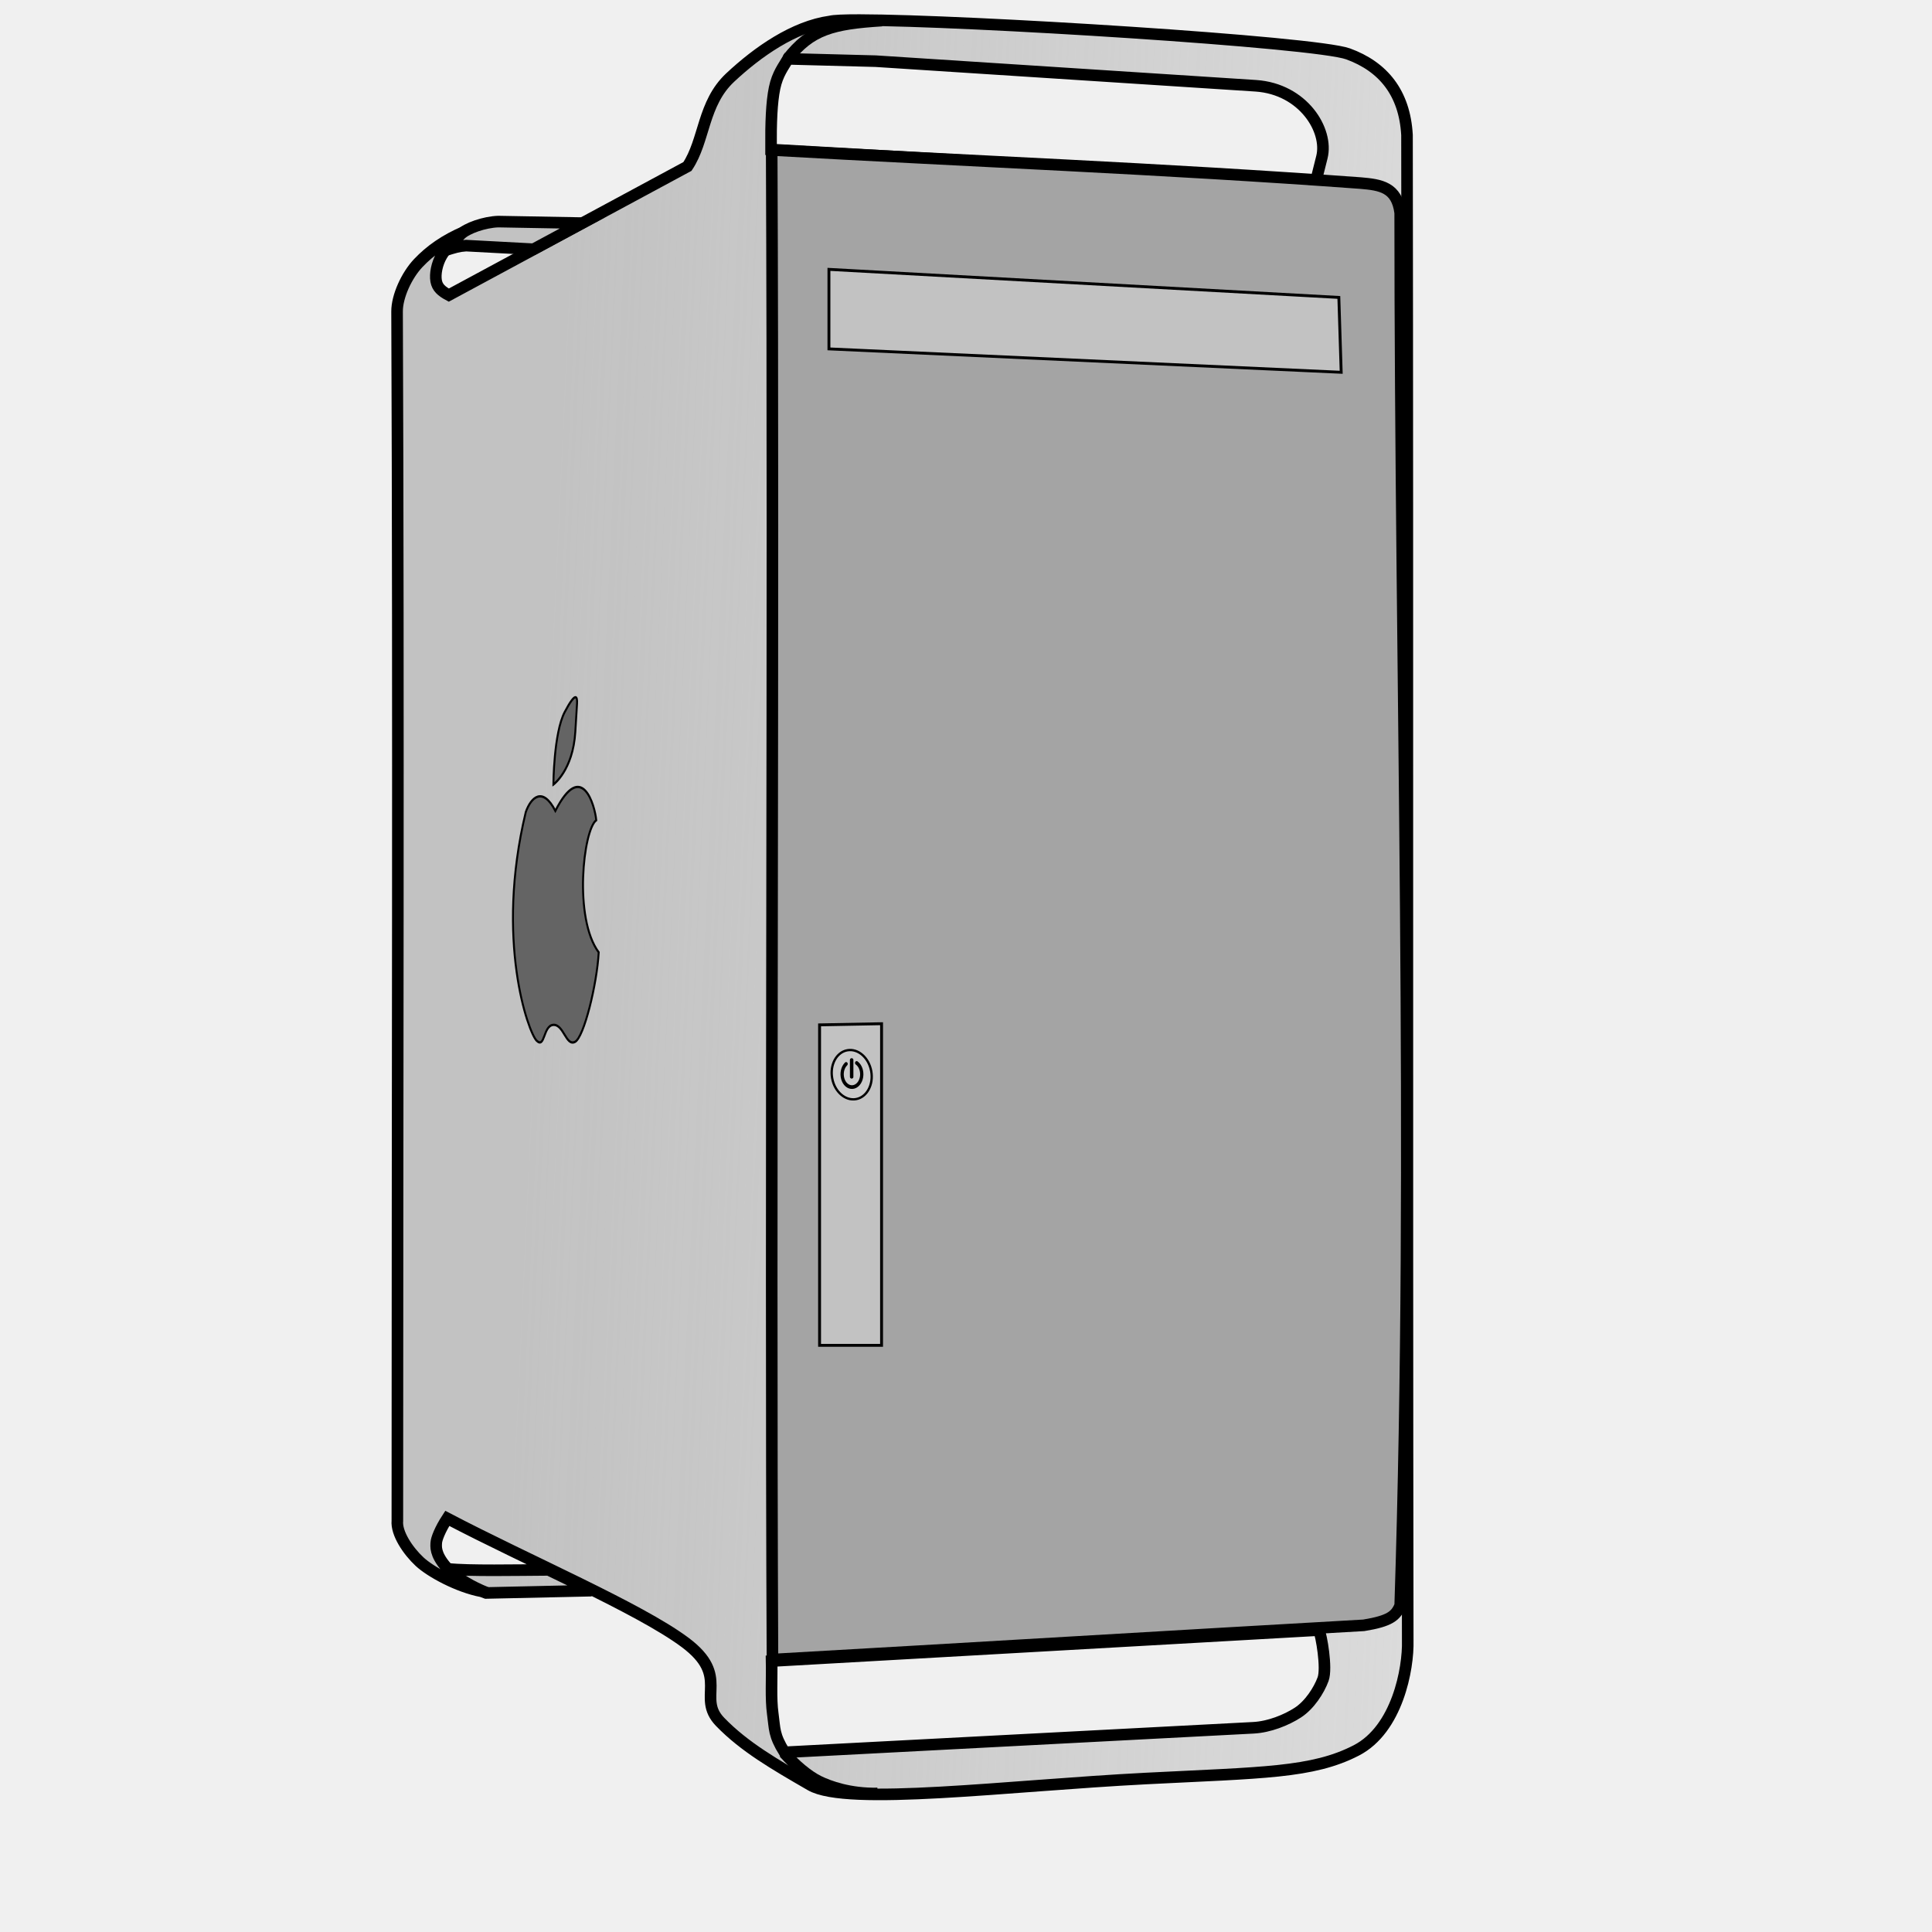
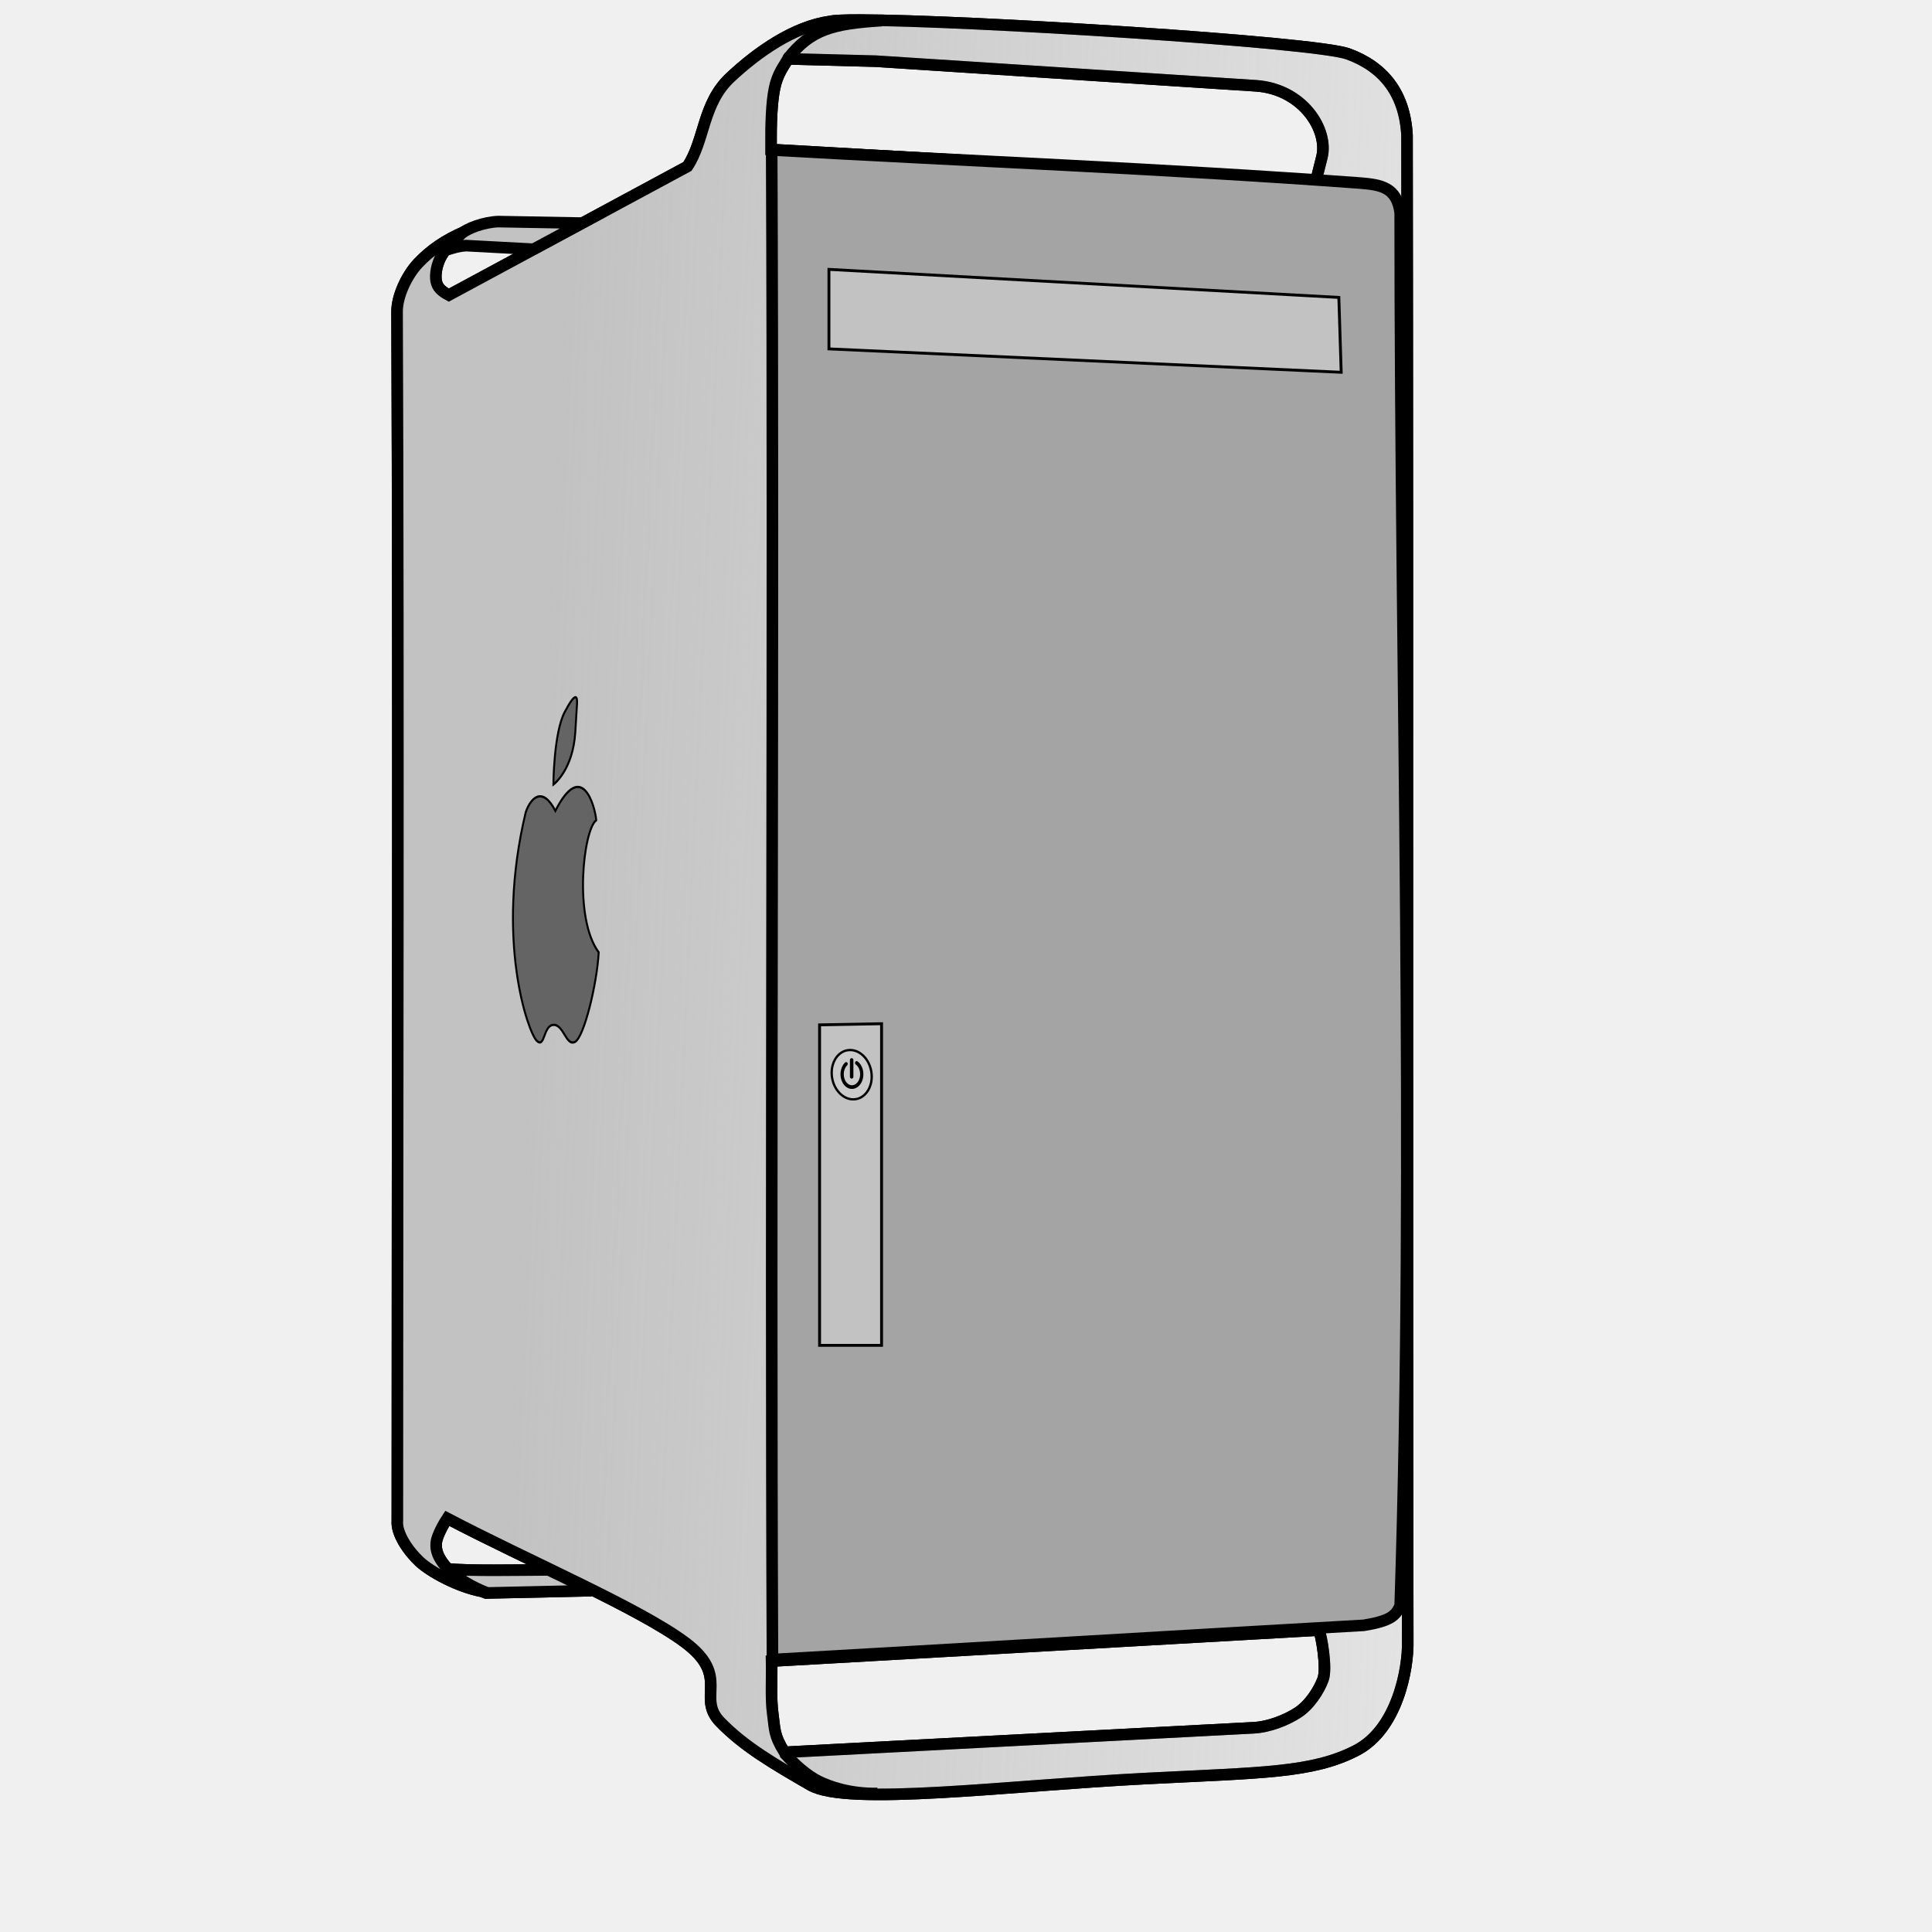
- <svg xmlns="http://www.w3.org/2000/svg" xmlns:xlink="http://www.w3.org/1999/xlink" id="svg2" height="600pt" width="600pt">
+ <svg xmlns="http://www.w3.org/2000/svg" xmlns:xlink="http://www.w3.org/1999/xlink" width="600pt" height="600pt" id="svg2">
  <defs id="defs3">
    <linearGradient id="linearGradient3690">
-       <stop id="stop3692" offset="0" style="stop-color:#c2c2c2;stop-opacity:1;" />
-       <stop id="stop3694" offset="1" style="stop-color:#c2c2c2;stop-opacity:0;" />
+       <stop style="stop-color:#c2c2c2;stop-opacity:1;" offset="0" id="stop3692" />
+       <stop style="stop-color:#c2c2c2;stop-opacity:0;" offset="1" id="stop3694" />
    </linearGradient>
    <linearGradient id="linearGradient2102">
-       <stop id="stop2104" offset="0" style="stop-color:#726d7f;stop-opacity:1;" />
-       <stop id="stop2106" offset="1" style="stop-color:#726d7f;stop-opacity:0;" />
+       <stop style="stop-color:#726d7f;stop-opacity:1;" offset="0" id="stop2104" />
+       <stop style="stop-color:#726d7f;stop-opacity:0;" offset="1" id="stop2106" />
    </linearGradient>
    <linearGradient id="linearGradient2838">
-       <stop style="stop-color:#000000;stop-opacity:1;" offset="0" id="stop2840" />
-       <stop style="stop-color:#000000;stop-opacity:0;" offset="1" id="stop2842" />
+       <stop id="stop2840" offset="0" style="stop-color:#000000;stop-opacity:1;" />
+       <stop id="stop2842" offset="1" style="stop-color:#000000;stop-opacity:0;" />
    </linearGradient>
-     <linearGradient xlink:href="#linearGradient2838" id="linearGradient2844" gradientTransform="scale(1.235013,0.809708)" x1="117.342" y1="188.589" x2="422.299" y2="336.168" gradientUnits="userSpaceOnUse" />
-     <linearGradient gradientUnits="userSpaceOnUse" y2="243.773" x2="573.303" y1="104.676" x1="202.288" gradientTransform="scale(0.943567,1.059808)" id="linearGradient2112" xlink:href="#linearGradient2102" />
-     <linearGradient y2="243.773" x2="573.303" y1="104.676" x1="202.288" gradientTransform="scale(0.943567,1.059808)" gradientUnits="userSpaceOnUse" id="linearGradient2118" xlink:href="#linearGradient2102" />
-     <pattern id="pattern2881" patternTransform="translate(430.2187,155.7812)" height="13.375" width="13.5" patternUnits="userSpaceOnUse">
-       <path transform="translate(-430.2187,-155.7812)" id="path2883" d="M 437.094 156.281 C 436.083 156.281 435.25 157.17 435.25 158.25 C 435.25 159.33 436.083 160.188 437.094 160.188 C 438.104 160.188 438.906 159.33 438.906 158.25 C 438.906 157.17 438.104 156.281 437.094 156.281 z M 432.531 160.312 C 431.521 160.312 430.719 161.201 430.719 162.281 C 430.719 163.362 431.521 164.25 432.531 164.25 C 433.542 164.25 434.375 163.362 434.375 162.281 C 434.375 161.201 433.542 160.312 432.531 160.312 z M 441.375 160.688 C 440.364 160.688 439.531 161.576 439.531 162.656 C 439.531 163.737 440.364 164.625 441.375 164.625 C 442.386 164.625 443.219 163.737 443.219 162.656 C 443.219 161.576 442.386 160.688 441.375 160.688 z M 437.219 164.75 C 436.208 164.75 435.375 165.607 435.375 166.688 C 435.375 167.768 436.208 168.656 437.219 168.656 C 438.229 168.656 439.031 167.768 439.031 166.688 C 439.031 165.607 438.229 164.75 437.219 164.75 z " style="fill:none;fill-opacity:1;fill-rule:nonzero;stroke:#000000;stroke-width:1;stroke-miterlimit:4;stroke-opacity:1" />
+     <linearGradient gradientUnits="userSpaceOnUse" y2="336.168" x2="422.299" y1="188.589" x1="117.342" gradientTransform="scale(1.235013,0.809708)" id="linearGradient2844" xlink:href="#linearGradient2838" />
+     <linearGradient xlink:href="#linearGradient2102" id="linearGradient2112" gradientTransform="scale(0.943567,1.059808)" x1="202.288" y1="104.676" x2="573.303" y2="243.773" gradientUnits="userSpaceOnUse" />
+     <linearGradient xlink:href="#linearGradient2102" id="linearGradient2118" gradientUnits="userSpaceOnUse" gradientTransform="scale(0.943567,1.059808)" x1="202.288" y1="104.676" x2="573.303" y2="243.773" />
+     <pattern patternUnits="userSpaceOnUse" width="13.5" height="13.375" patternTransform="translate(430.2187,155.7812)" id="pattern2881">
+       <path style="fill:none;fill-opacity:1;fill-rule:nonzero;stroke:#000000;stroke-width:1;stroke-miterlimit:4;stroke-opacity:1" d="M 437.094 156.281 C 436.083 156.281 435.25 157.17 435.25 158.25 C 435.25 159.33 436.083 160.188 437.094 160.188 C 438.104 160.188 438.906 159.33 438.906 158.25 C 438.906 157.17 438.104 156.281 437.094 156.281 z M 432.531 160.312 C 431.521 160.312 430.719 161.201 430.719 162.281 C 430.719 163.362 431.521 164.25 432.531 164.25 C 433.542 164.25 434.375 163.362 434.375 162.281 C 434.375 161.201 433.542 160.312 432.531 160.312 z M 441.375 160.688 C 440.364 160.688 439.531 161.576 439.531 162.656 C 439.531 163.737 440.364 164.625 441.375 164.625 C 442.386 164.625 443.219 163.737 443.219 162.656 C 443.219 161.576 442.386 160.688 441.375 160.688 z M 437.219 164.75 C 436.208 164.75 435.375 165.607 435.375 166.688 C 435.375 167.768 436.208 168.656 437.219 168.656 C 438.229 168.656 439.031 167.768 439.031 166.688 C 439.031 165.607 438.229 164.75 437.219 164.75 z " id="path2883" transform="translate(-430.2187,-155.7812)" />
    </pattern>
-     <pattern id="pattern3650" patternTransform="translate(486.4062,462.625)" height="9.062" width="8.812" patternUnits="userSpaceOnUse">
-       <path transform="translate(-486.4062,-462.625)" id="path3652" d="M 488.656 463.125 C 487.68 463.125 486.906 463.982 486.906 465.062 C 486.906 466.143 487.68 467.031 488.656 467.031 C 489.632 467.031 490.438 466.143 490.438 465.062 C 490.438 463.982 489.632 463.125 488.656 463.125 z M 492.969 467.281 C 491.993 467.281 491.188 468.17 491.188 469.25 C 491.188 470.33 491.993 471.188 492.969 471.188 C 493.945 471.188 494.719 470.33 494.719 469.25 C 494.719 468.17 493.945 467.281 492.969 467.281 z " style="fill:#000000;fill-opacity:1;fill-rule:nonzero;stroke:#000000;stroke-width:1;stroke-miterlimit:4;stroke-opacity:1" />
+     <pattern patternUnits="userSpaceOnUse" width="8.812" height="9.062" patternTransform="translate(486.4062,462.625)" id="pattern3650">
+       <path style="fill:#000000;fill-opacity:1;fill-rule:nonzero;stroke:#000000;stroke-width:1;stroke-miterlimit:4;stroke-opacity:1" d="M 488.656 463.125 C 487.68 463.125 486.906 463.982 486.906 465.062 C 486.906 466.143 487.68 467.031 488.656 467.031 C 489.632 467.031 490.438 466.143 490.438 465.062 C 490.438 463.982 489.632 463.125 488.656 463.125 z M 492.969 467.281 C 491.993 467.281 491.188 468.17 491.188 469.25 C 491.188 470.33 491.993 471.188 492.969 471.188 C 493.945 471.188 494.719 470.33 494.719 469.25 C 494.719 468.17 493.945 467.281 492.969 467.281 z " id="path3652" transform="translate(-486.4062,-462.625)" />
    </pattern>
-     <linearGradient gradientUnits="userSpaceOnUse" y2="410.983" x2="1204.609" y1="336.675" x1="289.757" gradientTransform="scale(0.756577,1.321742)" id="linearGradient3696" xlink:href="#linearGradient3690" />
+     <linearGradient xlink:href="#linearGradient3690" id="linearGradient3696" gradientTransform="scale(0.756577,1.321742)" x1="289.757" y1="336.675" x2="1204.609" y2="410.983" gradientUnits="userSpaceOnUse" />
  </defs>
  <g id="layer1">
-     <path id="path2235" d="M 355.851,8.311 C 349.539,8.302 345.26,8.488 343.716,8.88 C 328.776,10.944 313.776,21.426 302.367,32.101 C 290.866,42.862 291.903,58.042 284.659,68.926 C 251.728,86.683 218.772,104.443 185.841,122.2 C 182.837,120.586 181.082,119.071 180.597,116.327 C 180.113,113.583 180.836,109.272 182.934,105.72 C 185.033,102.169 188.648,99.091 192.523,95.863 C 184.182,99.414 178.102,103.775 173.256,108.866 C 168.353,114.019 164.392,122.741 164.417,128.972 C 165.102,297.937 164.537,460.539 164.537,629.713 C 164.058,634.898 168.893,642.122 173.736,646.642 C 178.188,650.797 189.556,657.071 199.534,658.956 C 200.113,659.167 200.654,659.417 201.242,659.616 L 244.898,658.657 L 227.16,650.057 C 214.341,650.131 193.758,650.553 185.661,649.638 C 185.356,649.338 184.947,649.119 184.672,648.799 C 180.048,643.413 180.581,640.268 180.657,638.761 C 180.733,637.257 182.188,633.361 185.212,628.724 C 218.465,646.158 264.622,665.875 283.67,680.08 C 302.718,694.286 288.194,702.678 298.202,713.01 C 308.21,723.341 320.669,730.512 335.626,739.167 C 350.838,747.97 417.349,739.363 474.594,736.441 C 522.587,733.991 543.411,734.205 561.606,724.815 C 578.576,716.058 583.233,690.954 582.91,679.331 C 582.587,469.479 582.933,265.774 582.61,55.922 C 581.642,38.407 572.701,27.583 558.191,22.304 C 544.516,17.328 400.035,8.372 355.851,8.311 z M 326.307,24.371 L 362.622,25.33 L 520.018,35.517 C 539.596,36.842 550.161,53.912 547.374,65.061 L 544.947,74.739 L 319.266,61.915 C 319.185,50.534 319.523,42.368 320.734,36.476 C 321.945,30.584 324.532,27.438 326.307,24.371 z M 546.145,674.987 C 547.114,677.085 549.548,690.731 547.853,695.331 C 546.158,699.932 542.269,705.997 537.426,709.144 C 532.583,712.292 525.503,715.098 519.029,715.437 L 324.839,725.594 C 320.319,718.33 320.873,715.919 319.985,709.624 C 319.097,703.328 319.667,695.075 319.506,687.811 L 546.145,674.987 z " style="stroke-opacity:1;stroke-miterlimit:4;stroke-linejoin:miter;stroke-linecap:butt;stroke-width:4.794;stroke:#000000;fill-rule:evenodd;fill-opacity:1.0;fill:url(#linearGradient3696)" />
-     <path style="fill:#a4a4a4;fill-opacity:1;fill-rule:nonzero;stroke:#000000;stroke-width:4.794;stroke-linecap:butt;stroke-linejoin:miter;stroke-miterlimit:4;stroke-opacity:1" d="M 319.54,62.107 C 320.453,270.307 318.945,478.991 319.858,687.191 C 400.672,682.625 483.908,677.575 564.722,673.009 C 575.556,671.238 578.039,669.082 579.789,664.791 C 585.967,475.092 579.789,280.352 579.789,88.132 C 578.427,77.485 571.737,76.524 563.353,75.805 C 481.113,69.786 400.811,66.673 319.54,62.107 z " id="path1457" />
-     <g id="g12146" style="fill:#646464;fill-opacity:1" transform="matrix(0.807988,0,0,0.958815,52.03108,5.518315)">
-       <path style="fill-rule:evenodd;stroke:#000000;stroke-width:1;stroke-linecap:butt;stroke-linejoin:miter;stroke-miterlimit:4;stroke-opacity:1" d="M 220.213,344.424 C 233.766,321.948 240.5,342.235 241.174,348.464 C 234.524,352.673 229.473,390.807 242.437,405.538 C 241.511,419.512 234.86,442.156 230.315,444.176 C 225.671,446.24 224.506,436.6 219.203,436.853 C 213.9,437.105 214.979,447.248 210.617,443.671 C 206.408,440.22 189.235,400.319 205.061,344.929 C 207.755,338.531 213.731,333.817 220.213,344.424 z " id="path8320" />
-       <path style="fill-rule:evenodd;stroke:#000000;stroke-width:1;stroke-linecap:butt;stroke-linejoin:miter;stroke-miterlimit:4;stroke-opacity:1" d="M 219.203,333.06 C 219.203,333.06 219.329,310.836 225.011,301.745 C 230.694,292.653 231.543,295.056 231.325,298.083 L 230.441,310.331 C 229.244,326.92 219.203,333.06 219.203,333.06 z " id="path9080" />
+     <path style="stroke-opacity:1;stroke-miterlimit:4;stroke-linejoin:miter;stroke-linecap:butt;stroke-width:4.794;stroke:#000000;fill-rule:evenodd;fill-opacity:1;fill:#ffffff" d="M 355.851,8.311 C 349.539,8.302 345.26,8.488 343.716,8.88 C 328.776,10.944 313.776,21.426 302.367,32.101 C 290.866,42.862 291.903,58.042 284.659,68.926 C 251.728,86.683 218.772,104.443 185.841,122.2 C 182.837,120.586 181.082,119.071 180.597,116.327 C 180.113,113.583 180.836,109.272 182.934,105.72 C 185.033,102.169 188.648,99.091 192.523,95.863 C 184.182,99.414 178.102,103.775 173.256,108.866 C 168.353,114.019 164.392,122.741 164.417,128.972 C 165.102,297.937 164.537,460.539 164.537,629.713 C 164.058,634.898 168.893,642.122 173.736,646.642 C 178.188,650.797 189.556,657.071 199.534,658.956 C 200.113,659.167 200.654,659.417 201.242,659.616 L 244.898,658.657 L 227.16,650.057 C 214.341,650.131 193.758,650.553 185.661,649.638 C 185.356,649.338 184.947,649.119 184.672,648.799 C 180.048,643.413 180.581,640.268 180.657,638.761 C 180.733,637.257 182.188,633.361 185.212,628.724 C 218.465,646.158 264.622,665.875 283.67,680.08 C 302.718,694.286 288.194,702.678 298.202,713.01 C 308.21,723.341 320.669,730.512 335.626,739.167 C 350.838,747.97 417.349,739.363 474.594,736.441 C 522.587,733.991 543.411,734.205 561.606,724.815 C 578.576,716.058 583.233,690.954 582.91,679.331 C 582.587,469.479 582.933,265.774 582.61,55.922 C 581.642,38.407 572.701,27.583 558.191,22.304 C 544.516,17.328 400.035,8.372 355.851,8.311 z M 326.307,24.371 L 362.622,25.33 L 520.018,35.517 C 539.596,36.842 550.161,53.912 547.374,65.061 L 544.947,74.739 L 319.266,61.915 C 319.185,50.534 319.523,42.368 320.734,36.476 C 321.945,30.584 324.532,27.438 326.307,24.371 z M 546.145,674.987 C 547.114,677.085 549.548,690.731 547.853,695.331 C 546.158,699.932 542.269,705.997 537.426,709.144 C 532.583,712.292 525.503,715.098 519.029,715.437 L 324.839,725.594 C 320.319,718.33 320.873,715.919 319.985,709.624 C 319.097,703.328 319.667,695.075 319.506,687.811 L 546.145,674.987 z " id="path1345" />
+     <path style="stroke-opacity:1;stroke-miterlimit:4;stroke-linejoin:miter;stroke-linecap:butt;stroke-width:4.794;stroke:#000000;fill-rule:evenodd;fill-opacity:1.0;fill:url(#linearGradient3696)" d="M 355.851,8.311 C 349.539,8.302 345.26,8.488 343.716,8.88 C 328.776,10.944 313.776,21.426 302.367,32.101 C 290.866,42.862 291.903,58.042 284.659,68.926 C 251.728,86.683 218.772,104.443 185.841,122.2 C 182.837,120.586 181.082,119.071 180.597,116.327 C 180.113,113.583 180.836,109.272 182.934,105.72 C 185.033,102.169 188.648,99.091 192.523,95.863 C 184.182,99.414 178.102,103.775 173.256,108.866 C 168.353,114.019 164.392,122.741 164.417,128.972 C 165.102,297.937 164.537,460.539 164.537,629.713 C 164.058,634.898 168.893,642.122 173.736,646.642 C 178.188,650.797 189.556,657.071 199.534,658.956 C 200.113,659.167 200.654,659.417 201.242,659.616 L 244.898,658.657 L 227.16,650.057 C 214.341,650.131 193.758,650.553 185.661,649.638 C 185.356,649.338 184.947,649.119 184.672,648.799 C 180.048,643.413 180.581,640.268 180.657,638.761 C 180.733,637.257 182.188,633.361 185.212,628.724 C 218.465,646.158 264.622,665.875 283.67,680.08 C 302.718,694.286 288.194,702.678 298.202,713.01 C 308.21,723.341 320.669,730.512 335.626,739.167 C 350.838,747.97 417.349,739.363 474.594,736.441 C 522.587,733.991 543.411,734.205 561.606,724.815 C 578.576,716.058 583.233,690.954 582.91,679.331 C 582.587,469.479 582.933,265.774 582.61,55.922 C 581.642,38.407 572.701,27.583 558.191,22.304 C 544.516,17.328 400.035,8.372 355.851,8.311 z M 326.307,24.371 L 362.622,25.33 L 520.018,35.517 C 539.596,36.842 550.161,53.912 547.374,65.061 L 544.947,74.739 L 319.266,61.915 C 319.185,50.534 319.523,42.368 320.734,36.476 C 321.945,30.584 324.532,27.438 326.307,24.371 z M 546.145,674.987 C 547.114,677.085 549.548,690.731 547.853,695.331 C 546.158,699.932 542.269,705.997 537.426,709.144 C 532.583,712.292 525.503,715.098 519.029,715.437 L 324.839,725.594 C 320.319,718.33 320.873,715.919 319.985,709.624 C 319.097,703.328 319.667,695.075 319.506,687.811 L 546.145,674.987 z " id="path2235" />
+     <path id="path1457" d="M 319.54,62.107 C 320.453,270.307 318.945,478.991 319.858,687.191 C 400.672,682.625 483.908,677.575 564.722,673.009 C 575.556,671.238 578.039,669.082 579.789,664.791 C 585.967,475.092 579.789,280.352 579.789,88.132 C 578.427,77.485 571.737,76.524 563.353,75.805 C 481.113,69.786 400.811,66.673 319.54,62.107 z " style="fill:#a4a4a4;fill-opacity:1;fill-rule:nonzero;stroke:#000000;stroke-width:4.794;stroke-linecap:butt;stroke-linejoin:miter;stroke-miterlimit:4;stroke-opacity:1" />
+     <g transform="matrix(0.807988,0,0,0.958815,52.03108,5.518315)" style="fill:#646464;fill-opacity:1" id="g12146">
+       <path id="path8320" d="M 220.213,344.424 C 233.766,321.948 240.5,342.235 241.174,348.464 C 234.524,352.673 229.473,390.807 242.437,405.538 C 241.511,419.512 234.86,442.156 230.315,444.176 C 225.671,446.24 224.506,436.6 219.203,436.853 C 213.9,437.105 214.979,447.248 210.617,443.671 C 206.408,440.22 189.235,400.319 205.061,344.929 C 207.755,338.531 213.731,333.817 220.213,344.424 z " style="fill-rule:evenodd;stroke:#000000;stroke-width:1;stroke-linecap:butt;stroke-linejoin:miter;stroke-miterlimit:4;stroke-opacity:1" />
+       <path id="path9080" d="M 219.203,333.06 C 219.203,333.06 219.329,310.836 225.011,301.745 C 230.694,292.653 231.543,295.056 231.325,298.083 L 230.441,310.331 C 229.244,326.92 219.203,333.06 219.203,333.06 z " style="fill-rule:evenodd;stroke:#000000;stroke-width:1;stroke-linecap:butt;stroke-linejoin:miter;stroke-miterlimit:4;stroke-opacity:1" />
    </g>
-     <path id="path1341" d="M 184.074,103.763 L 190.736,97.06 C 193.293,94.487 200.598,91.951 206.315,91.757 L 241.001,92.383 L 220.919,103.199 L 192.978,101.708 C 189.889,101.909 188.132,102.473 184.074,103.763 z " style="fill:#c2c2c2;fill-opacity:1;fill-rule:evenodd;stroke:#000000;stroke-width:4.794;stroke-linecap:butt;stroke-linejoin:miter;stroke-miterlimit:4;stroke-opacity:1" />
-     <path id="path1344" d="M 343.244,111.538 L 554.387,123.16 L 555.356,154.154 L 343.244,144.468 L 343.244,111.538 z " style="fill:#c2c2c2;fill-opacity:1;fill-rule:evenodd;stroke:#000000;stroke-width:1.199;stroke-linecap:butt;stroke-linejoin:miter;stroke-miterlimit:4;stroke-opacity:1" />
-     <path id="path1346" d="M 339.369,424.379 L 365.036,423.895 L 365.036,557.07 L 339.369,557.07 L 339.369,424.379 z " style="fill:#c2c2c2;fill-opacity:1;fill-rule:evenodd;stroke:#000000;stroke-width:1.199;stroke-linecap:butt;stroke-linejoin:miter;stroke-miterlimit:4;stroke-opacity:1" />
-     <path id="path3658" d="M 326.152,24.368 C 335.637,12.227 344.663,9.821 365.164,8.529" style="fill:none;fill-opacity:0.75;fill-rule:evenodd;stroke:#000000;stroke-width:4.794;stroke-linecap:butt;stroke-linejoin:miter;stroke-miterlimit:4;stroke-opacity:1" />
-     <path id="path3665" d="M 324.676,725.744 C 329.128,730.88 334.562,735.421 339.017,737.611 C 343.372,739.753 351.94,742.859 363.354,742.63" style="fill:none;fill-opacity:0.75;fill-rule:evenodd;stroke:#000000;stroke-width:4.794;stroke-linecap:butt;stroke-linejoin:miter;stroke-miterlimit:4;stroke-opacity:1" />
-     <path id="path3682" d="M 185.477,649.724 C 190.271,654.175 195.236,656.915 201.4,659.483" style="fill:none;fill-opacity:0.75;fill-rule:evenodd;stroke:#000000;stroke-width:4.794;stroke-linecap:butt;stroke-linejoin:miter;stroke-miterlimit:4;stroke-opacity:1" />
-     <g id="g12127" style="fill:#cacaca;fill-opacity:1" transform="matrix(0.958815,0,0,0.958815,-125.3263,159.6169)">
-       <path style="fill-rule:evenodd;stroke:#000000;stroke-width:1;stroke-linecap:butt;stroke-linejoin:miter;stroke-miterlimit:4;stroke-opacity:1" id="path9086" d="M 507.857 297.143 A 8.571 10.714 0 1 1  490.714,297.143 A 8.571 10.714 0 1 1  507.857 297.143 z" transform="matrix(0.984572,-0.174978,0.174978,0.984572,-45.04825,92.45328)" />
-       <path style="fill-rule:evenodd;stroke:#000000;stroke-width:1.595;stroke-linecap:round;stroke-linejoin:miter;stroke-miterlimit:4;stroke-opacity:1" id="path9849" d="M 501.817,293.079 A 4.798,5.556 0 1 1 496.666,293.491" transform="matrix(0.883993,0,0,1,57.06429,-0.505076)" />
-       <path style="fill-rule:evenodd;stroke:#000000;stroke-width:1.5;stroke-linecap:round;stroke-linejoin:miter;stroke-miterlimit:4;stroke-opacity:1" d="M 498.51,291.269 L 498.51,298.584" id="path9851" />
+     <path style="fill:#c2c2c2;fill-opacity:1;fill-rule:evenodd;stroke:#000000;stroke-width:4.794;stroke-linecap:butt;stroke-linejoin:miter;stroke-miterlimit:4;stroke-opacity:1" d="M 184.074,103.763 L 190.736,97.06 C 193.293,94.487 200.598,91.951 206.315,91.757 L 241.001,92.383 L 220.919,103.199 L 192.978,101.708 C 189.889,101.909 188.132,102.473 184.074,103.763 z " id="path1341" />
+     <path style="fill:#c2c2c2;fill-opacity:1;fill-rule:evenodd;stroke:#000000;stroke-width:1.199;stroke-linecap:butt;stroke-linejoin:miter;stroke-miterlimit:4;stroke-opacity:1" d="M 343.244,111.538 L 554.387,123.16 L 555.356,154.154 L 343.244,144.468 L 343.244,111.538 z " id="path1344" />
+     <path style="fill:#c2c2c2;fill-opacity:1;fill-rule:evenodd;stroke:#000000;stroke-width:1.199;stroke-linecap:butt;stroke-linejoin:miter;stroke-miterlimit:4;stroke-opacity:1" d="M 339.369,424.379 L 365.036,423.895 L 365.036,557.07 L 339.369,557.07 L 339.369,424.379 z " id="path1346" />
+     <path style="fill:none;fill-opacity:0.75;fill-rule:evenodd;stroke:#000000;stroke-width:4.794;stroke-linecap:butt;stroke-linejoin:miter;stroke-miterlimit:4;stroke-opacity:1" d="M 326.152,24.368 C 335.637,12.227 344.663,9.821 365.164,8.529" id="path3658" />
+     <path style="fill:none;fill-opacity:0.75;fill-rule:evenodd;stroke:#000000;stroke-width:4.794;stroke-linecap:butt;stroke-linejoin:miter;stroke-miterlimit:4;stroke-opacity:1" d="M 324.676,725.744 C 329.128,730.88 334.562,735.421 339.017,737.611 C 343.372,739.753 351.94,742.859 363.354,742.63" id="path3665" />
+     <path style="fill:none;fill-opacity:0.75;fill-rule:evenodd;stroke:#000000;stroke-width:4.794;stroke-linecap:butt;stroke-linejoin:miter;stroke-miterlimit:4;stroke-opacity:1" d="M 185.477,649.724 C 190.271,654.175 195.236,656.915 201.4,659.483" id="path3682" />
+     <g transform="matrix(0.958815,0,0,0.958815,-125.3263,159.6169)" style="fill:#cacaca;fill-opacity:1" id="g12127">
+       <path transform="matrix(0.984572,-0.174978,0.174978,0.984572,-45.04825,92.45328)" d="M 507.857 297.143 A 8.571 10.714 0 1 1  490.714,297.143 A 8.571 10.714 0 1 1  507.857 297.143 z" id="path9086" style="fill-rule:evenodd;stroke:#000000;stroke-width:1;stroke-linecap:butt;stroke-linejoin:miter;stroke-miterlimit:4;stroke-opacity:1" />
+       <path transform="matrix(0.883993,0,0,1,57.06429,-0.505076)" d="M 501.817,293.079 A 4.798,5.556 0 1 1 496.666,293.491" id="path9849" style="fill-rule:evenodd;stroke:#000000;stroke-width:1.595;stroke-linecap:round;stroke-linejoin:miter;stroke-miterlimit:4;stroke-opacity:1" />
+       <path id="path9851" d="M 498.51,291.269 L 498.51,298.584" style="fill-rule:evenodd;stroke:#000000;stroke-width:1.5;stroke-linecap:round;stroke-linejoin:miter;stroke-miterlimit:4;stroke-opacity:1" />
    </g>
  </g>
</svg>
